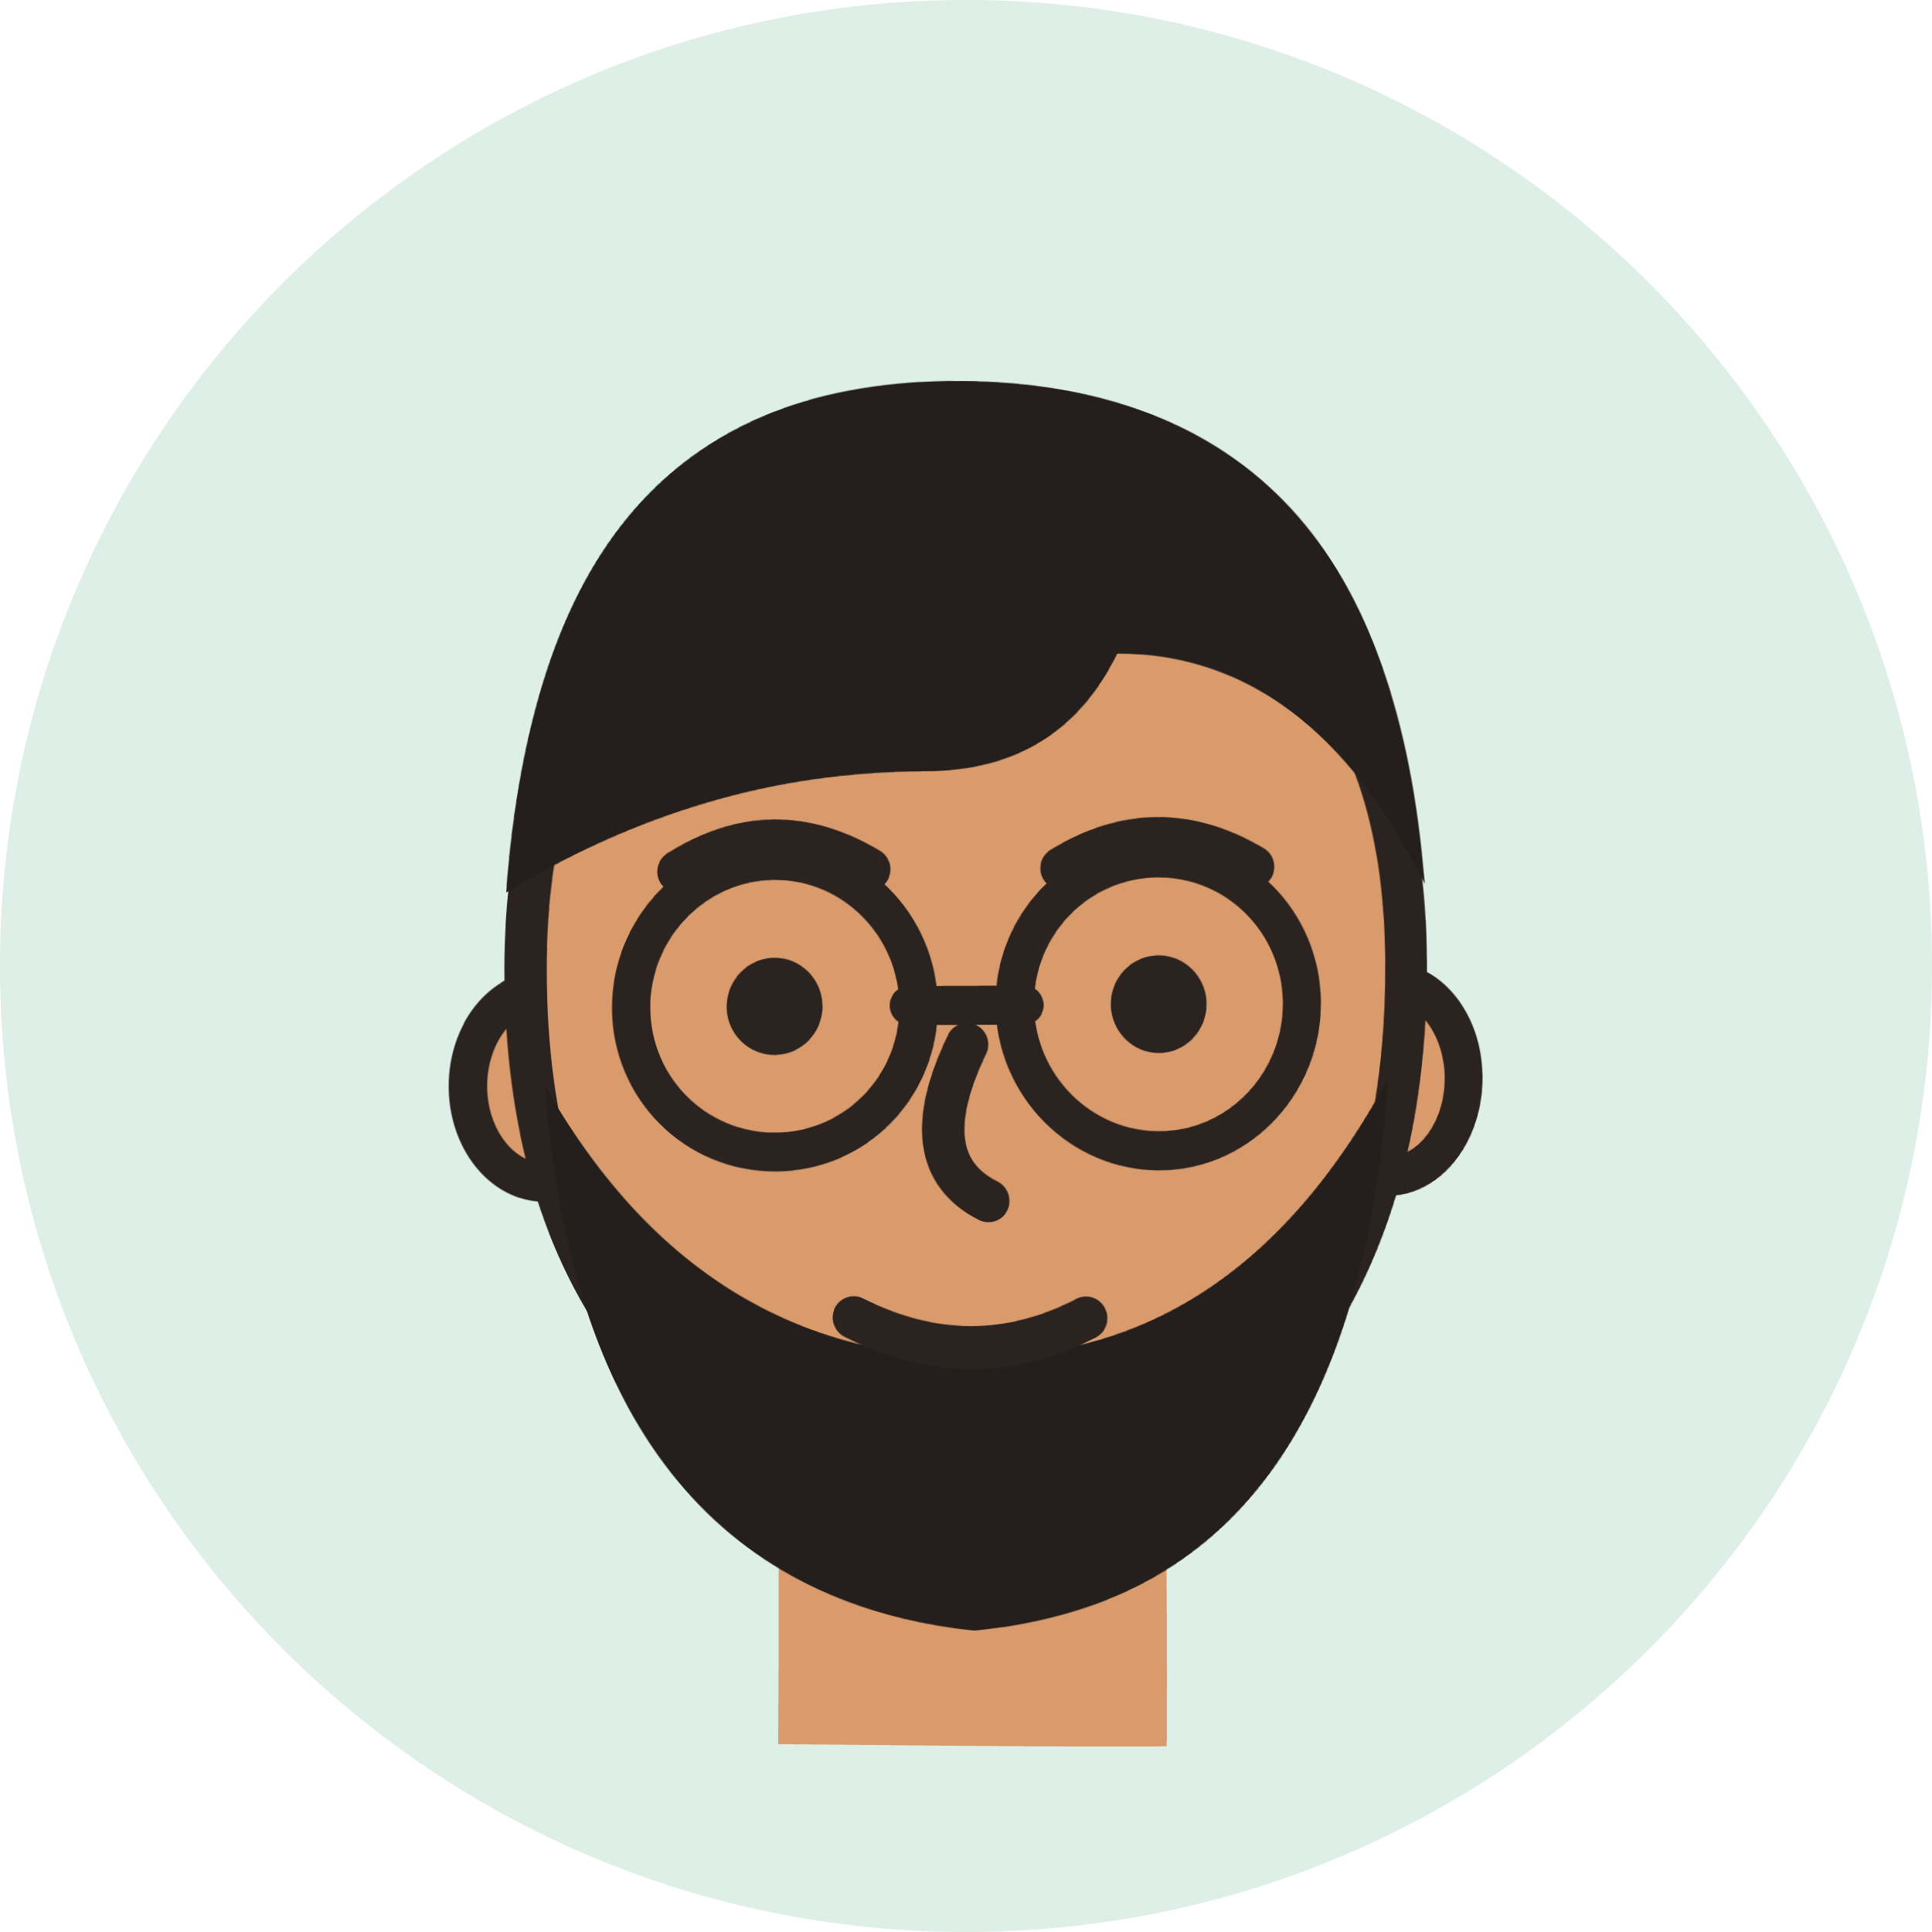
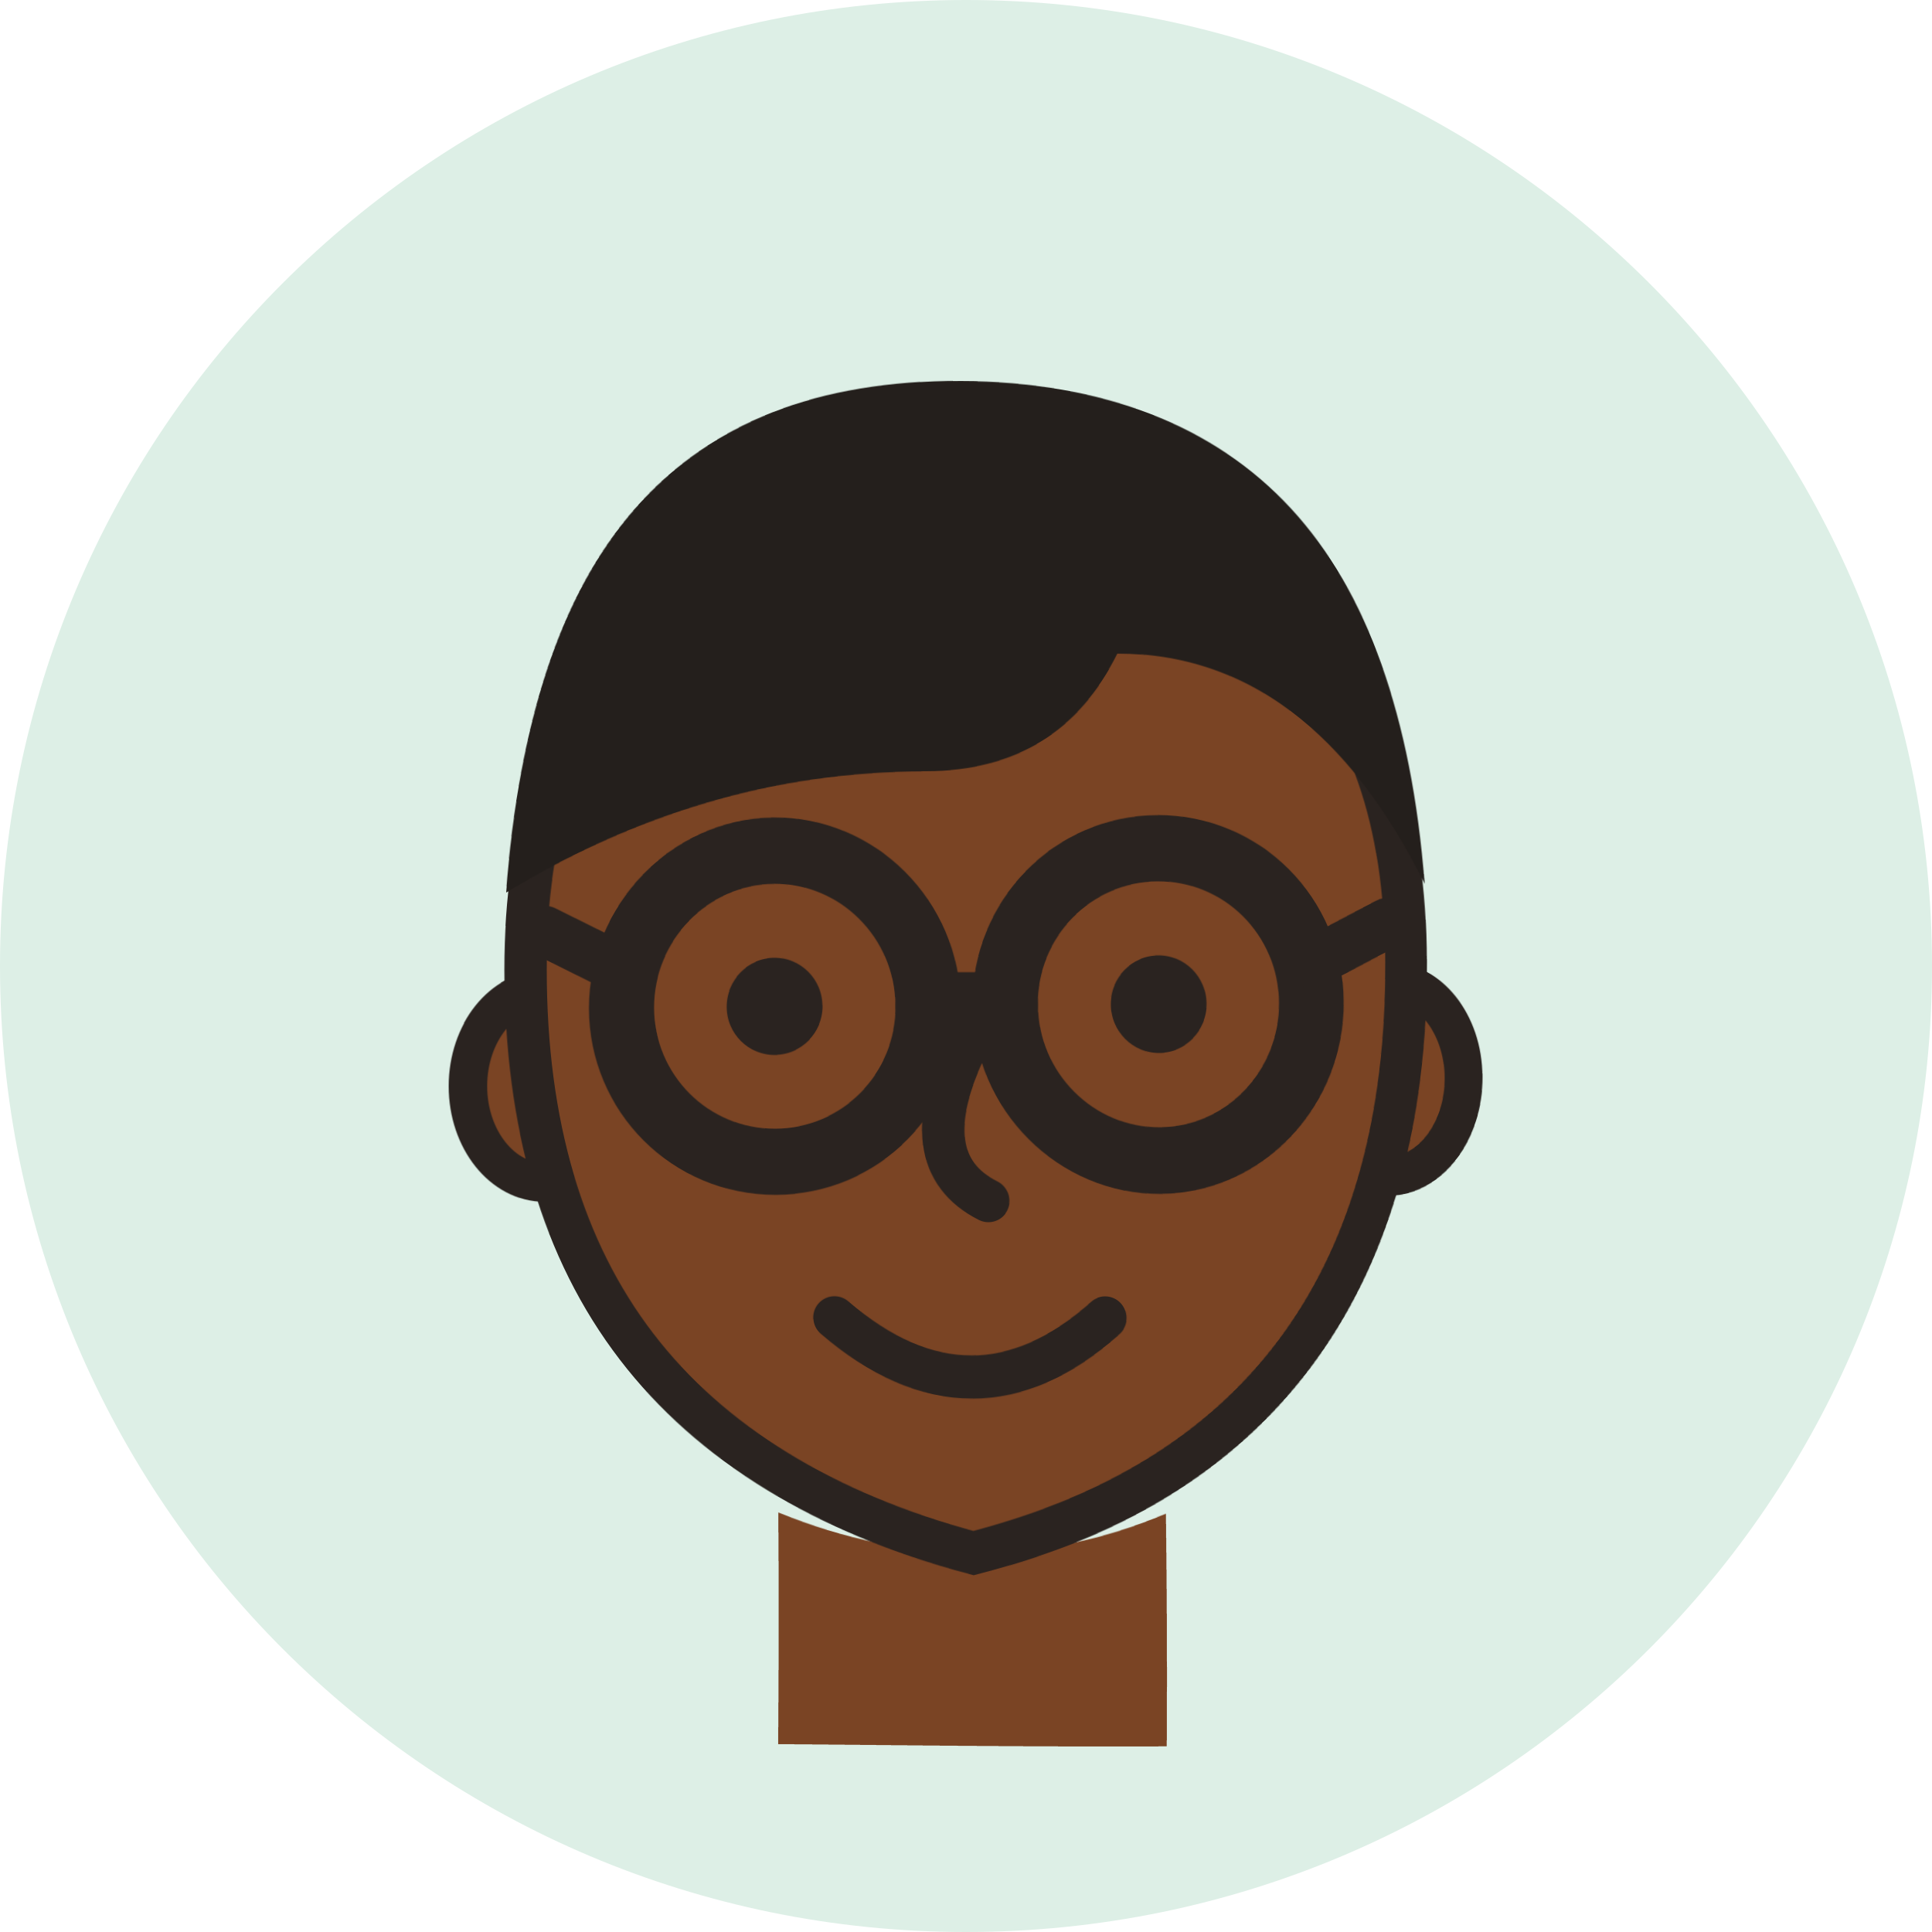
<svg xmlns="http://www.w3.org/2000/svg" viewBox="0 0 100 100">
  <defs>
    <filter id="r">
      <feTurbulence type="fractalNoise" baseFrequency="0.013" numOctaves="2" seed="2" result="n" />
      <feDisplacementMap in="SourceGraphic" in2="n" scale="2" />
    </filter>
  </defs>
  <rect width="100" height="100" rx="50" fill="#DDEFE6" />
  <g filter="url(#r)">
-     <path d="M40 78 q10 4 20 0 l0 12 -20 0 z" fill="#D99A6C" />
-     <ellipse cx="28" cy="56" rx="4" ry="5" fill="#D99A6C" stroke="#2a2320" stroke-width="2" />
-     <ellipse cx="72" cy="56" rx="4" ry="5" fill="#D99A6C" stroke="#2a2320" stroke-width="2" />
-     <path d="M27 50 q0 -22 23 -22 q23 0 23 22 q0 24 -23 30 q-23 -6 -23 -30 z" fill="#D99A6C" stroke="#2a2320" stroke-width="2.2" />
-     <path d="M28 56 q2 26 22 28 q20 -2 22 -28 q-8 14 -22 14 q-14 0 -22 -14 z" fill="#241f1c" />
+     <path d="M40 78 q10 4 20 0 l0 12 -20 0 z" fill="#7A4424" />
+     <ellipse cx="28" cy="56" rx="4" ry="5" fill="#7A4424" stroke="#2a2320" stroke-width="2" />
+     <ellipse cx="72" cy="56" rx="4" ry="5" fill="#7A4424" stroke="#2a2320" stroke-width="2" />
+     <path d="M27 50 q0 -22 23 -22 q23 0 23 22 q0 24 -23 30 q-23 -6 -23 -30 z" fill="#7A4424" stroke="#2a2320" stroke-width="2.2" />
    <path d="M26 46 q2 -26 24 -26 q22 0 24 26 q-6 -12 -16 -12 q-3 6 -10 6 q-12 0 -22 6 z" fill="#241f1c" />
    <circle cx="40" cy="52" r="2.5" fill="#2a2320" />
    <circle cx="60" cy="52" r="2.5" fill="#2a2320" />
    <path d="M35 45 q5 -3 10 0" fill="none" stroke="#2a2320" stroke-width="2.2" stroke-linecap="round" stroke-linejoin="round" />
    <path d="M55 45 q5 -3 10 0" fill="none" stroke="#2a2320" stroke-width="2.2" stroke-linecap="round" stroke-linejoin="round" />
-     <circle cx="40" cy="52" r="7.5" fill="none" stroke="#2a2320" stroke-width="2" stroke-linecap="round" stroke-linejoin="round" />
-     <circle cx="60" cy="52" r="7.5" fill="none" stroke="#2a2320" stroke-width="2" stroke-linecap="round" stroke-linejoin="round" />
-     <path d="M47 52 h6" fill="none" stroke="#2a2320" stroke-width="2" stroke-linecap="round" stroke-linejoin="round" />
+     <circle cx="40" cy="52" r="8" fill="none" stroke="#2a2320" stroke-width="3.4" stroke-linecap="round" stroke-linejoin="round" />
+     <circle cx="60" cy="52" r="8" fill="none" stroke="#2a2320" stroke-width="3.4" stroke-linecap="round" stroke-linejoin="round" />
+     <path d="M48 52 h4" fill="none" stroke="#2a2320" stroke-width="3.4" stroke-linecap="round" stroke-linejoin="round" />
+     <path d="M32 50 l-4 -2" fill="none" stroke="#2a2320" stroke-width="2.6" stroke-linecap="round" stroke-linejoin="round" />
+     <path d="M68 50 l4 -2" fill="none" stroke="#2a2320" stroke-width="2.6" stroke-linecap="round" stroke-linejoin="round" />
    <path d="M50 54 q -3 6 1 8" fill="none" stroke="#2a2320" stroke-width="2.2" stroke-linecap="round" stroke-linejoin="round" />
-     <path d="M44 68 q6 3 12 0" fill="none" stroke="#2a2320" stroke-width="2.2" stroke-linecap="round" stroke-linejoin="round" />
+     <path d="M43 68 q7 6 14 0" fill="none" stroke="#2a2320" stroke-width="2.2" stroke-linecap="round" stroke-linejoin="round" />
  </g>
</svg>
